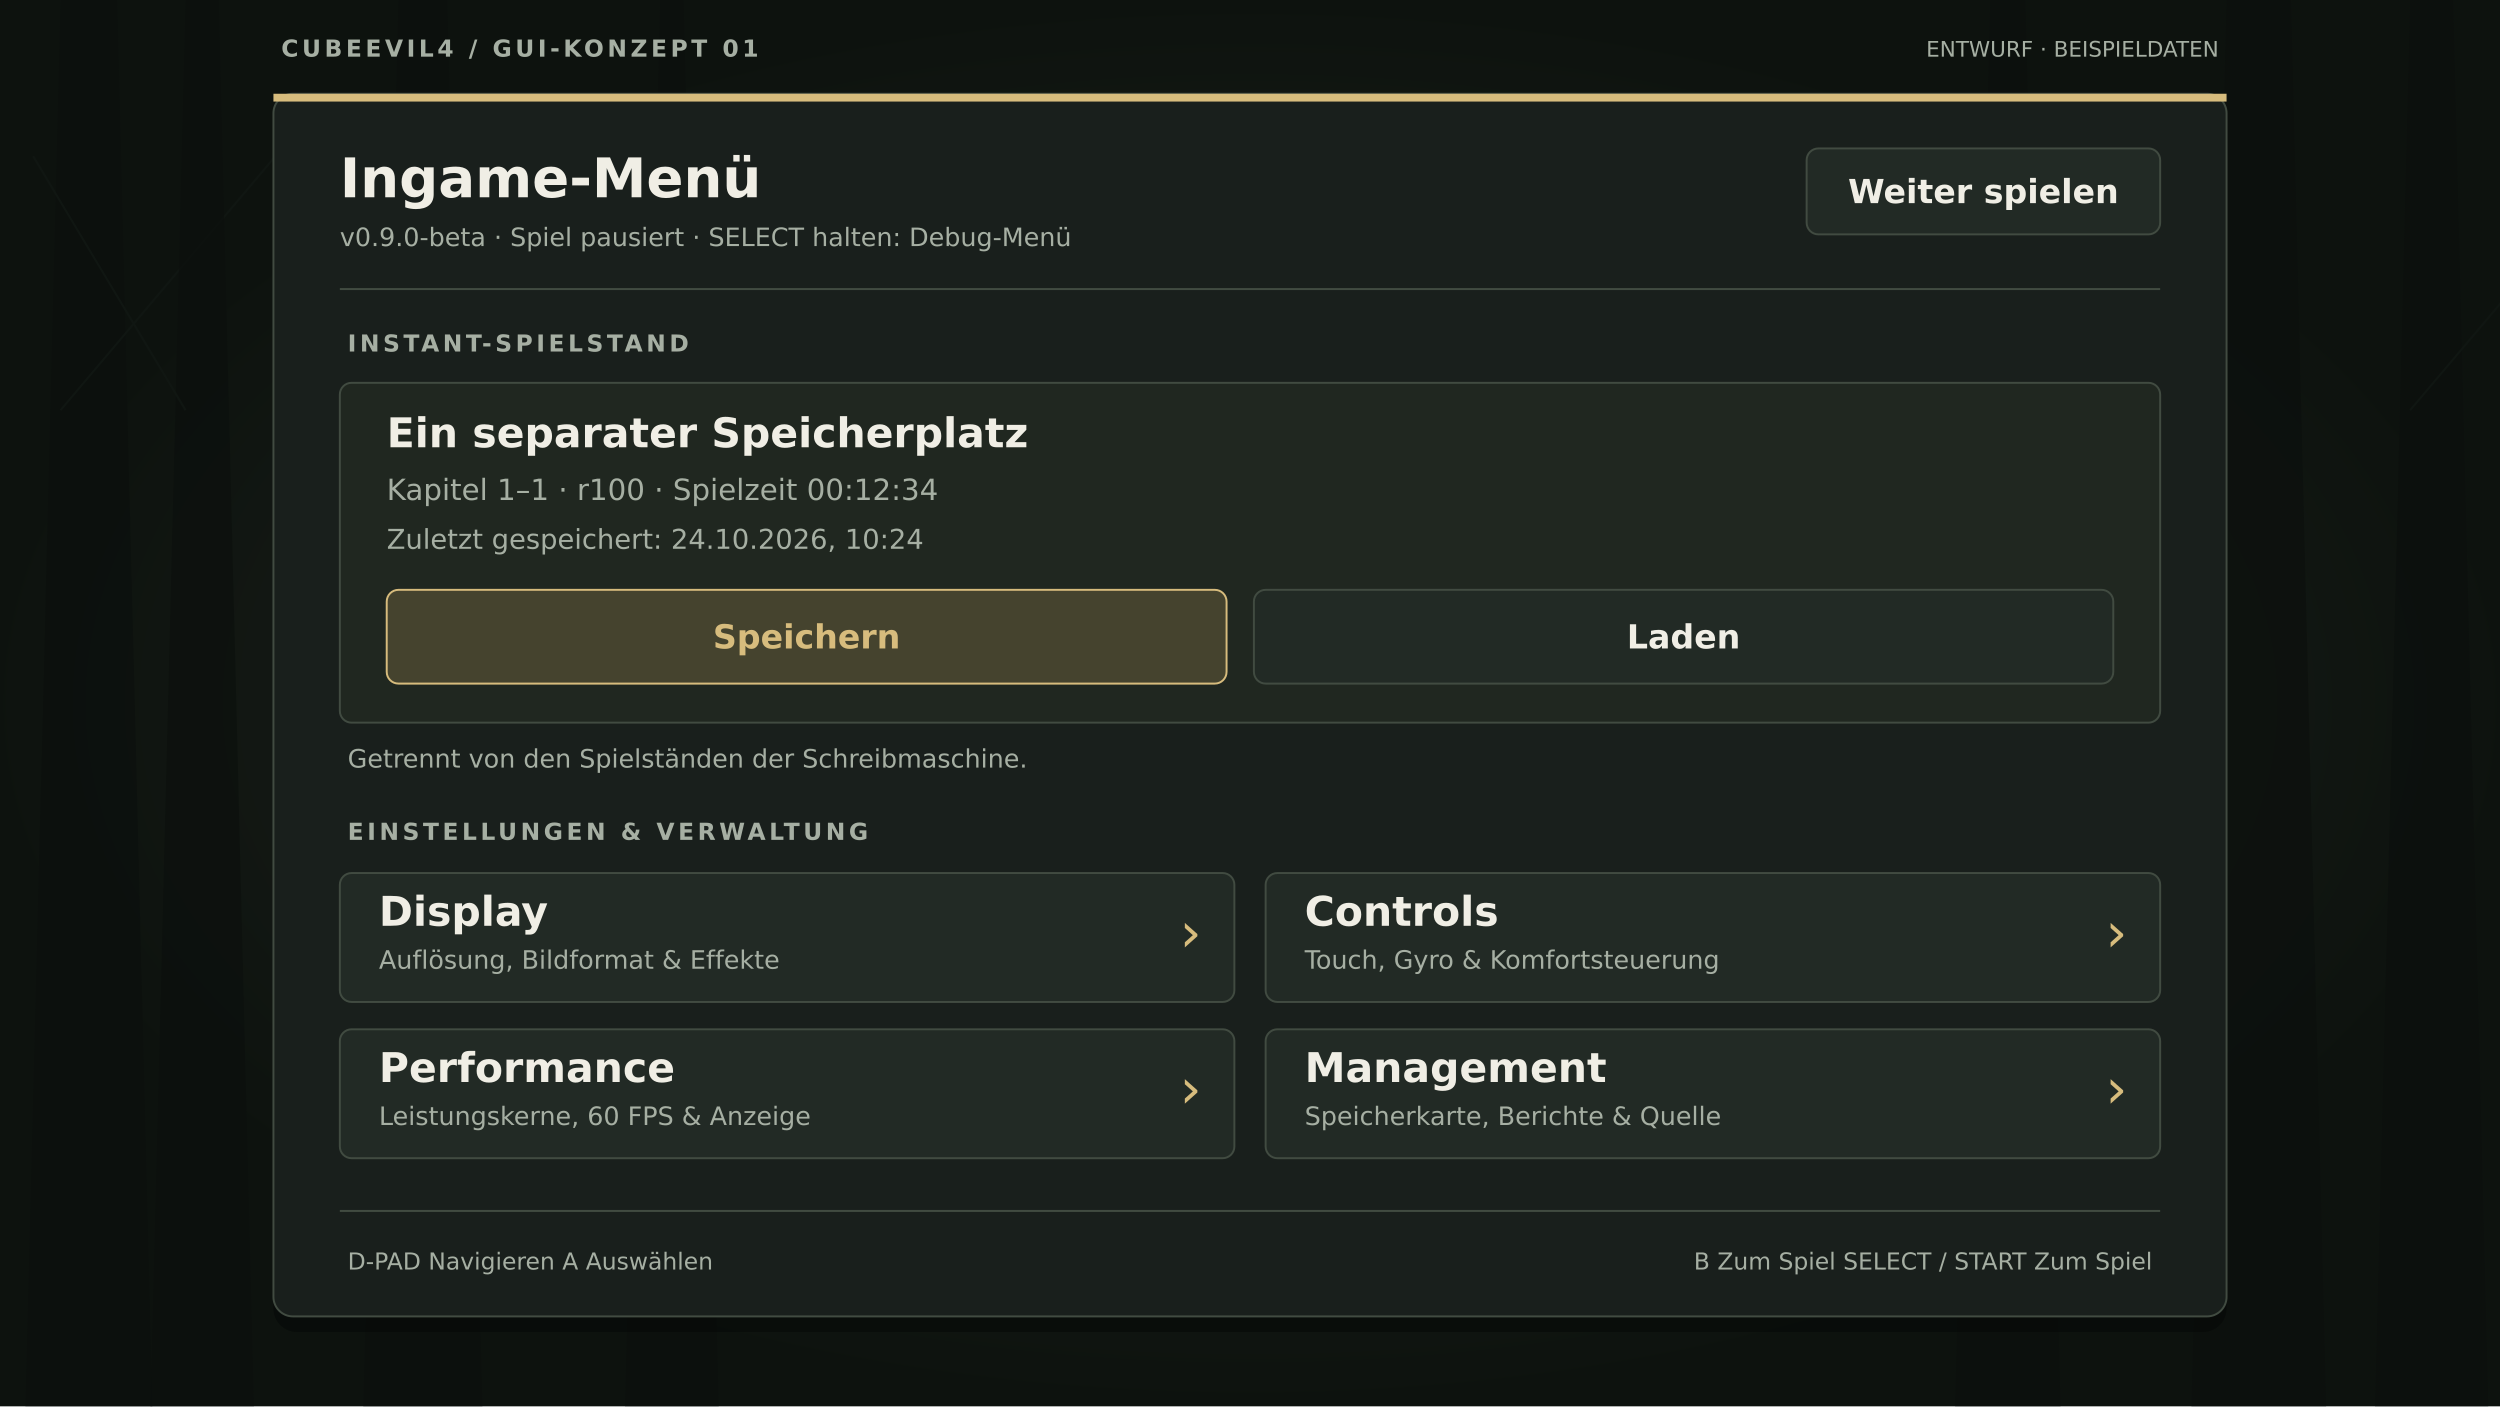
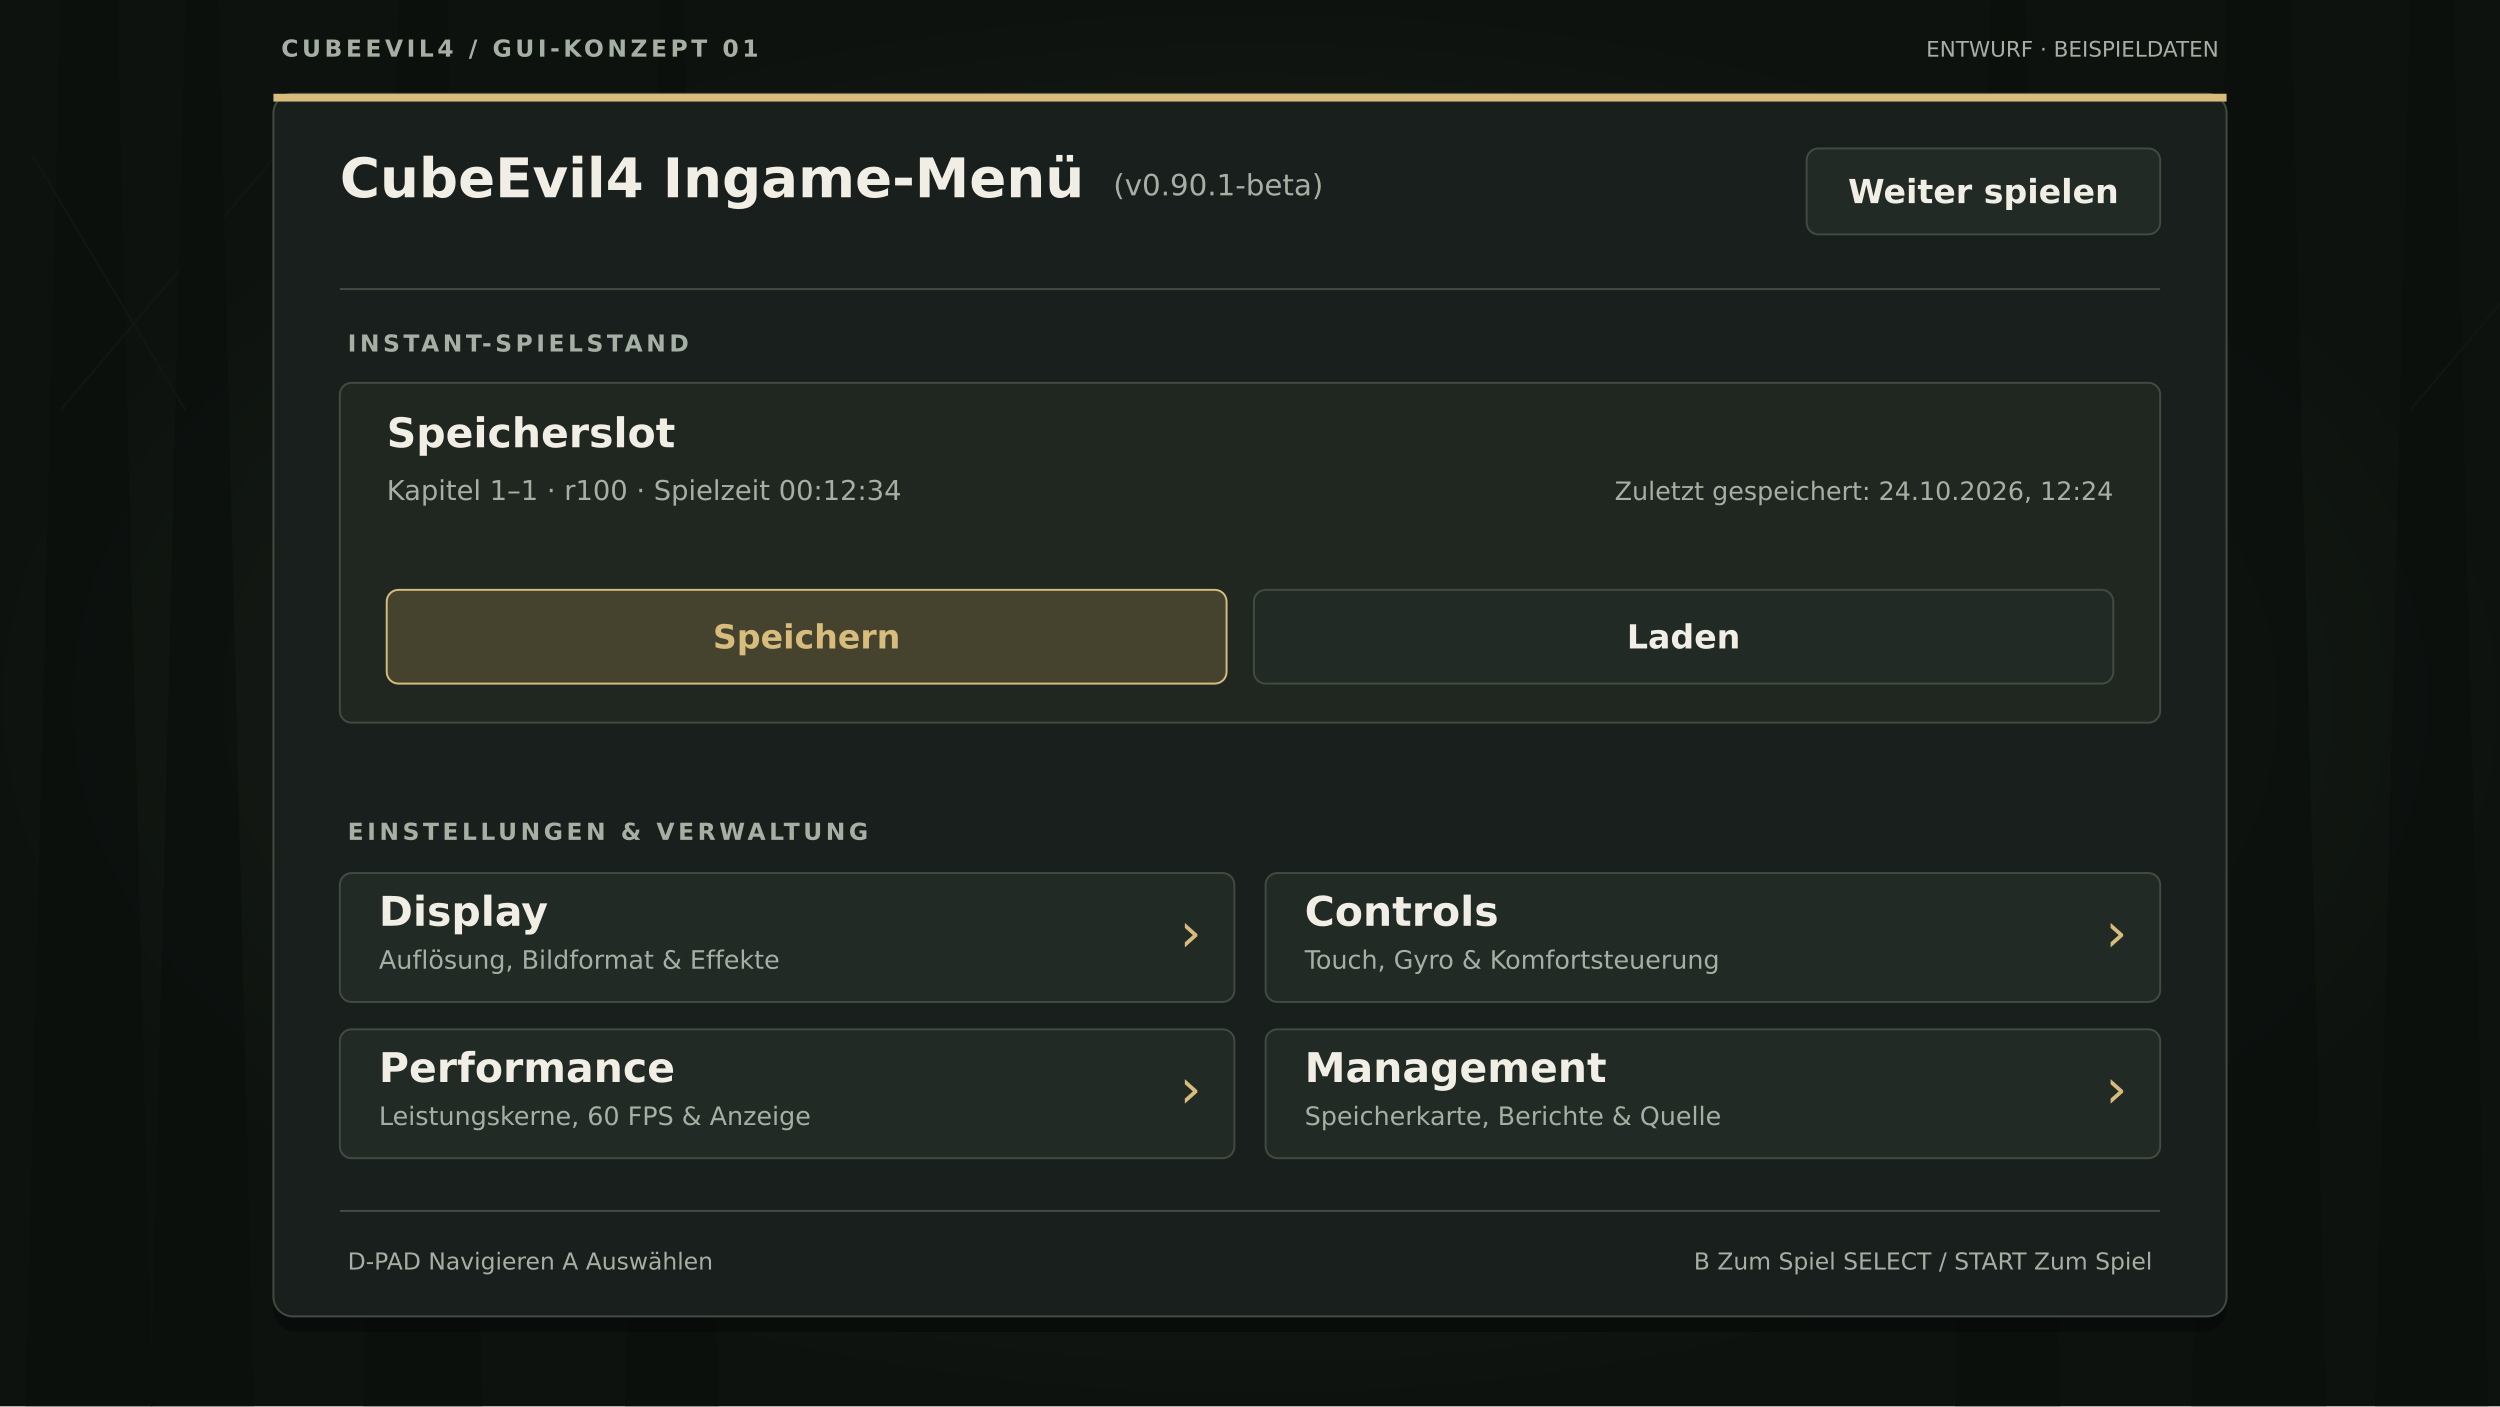
<svg xmlns="http://www.w3.org/2000/svg" viewBox="0 0 1280 720" width="1280" height="720" font-family="DejaVu Sans, sans-serif">
  <defs>
    <radialGradient id="fog">
      <stop stop-color="#3b4639" />
      <stop offset="1" stop-color="#111813" />
    </radialGradient>
  </defs>
  <rect x="0" y="0" width="1280" height="720" rx="0" fill="url(#fog)" stroke="none" />
  <path d="M31 0 L60 0 L78 720 L13 720 Z" fill="#0c130f" opacity=".65" />
  <path d="M31 210L141 80" stroke="#17201a" />
  <path d="M95 0 L112 0 L130 720 L77 720 Z" fill="#0c130f" opacity=".65" />
  <path d="M95 210L17 80" stroke="#17201a" />
  <path d="M204 0 L229 0 L247 720 L186 720 Z" fill="#0c130f" opacity=".65" />
  <path d="M204 210L314 80" stroke="#17201a" />
  <path d="M338 0 L350 0 L368 720 L320 720 Z" fill="#0c130f" opacity=".65" />
  <path d="M338 210L260 80" stroke="#17201a" />
  <path d="M1019 0 L1037 0 L1055 720 L1001 720 Z" fill="#0c130f" opacity=".65" />
  <path d="M1019 210L1129 80" stroke="#17201a" />
  <path d="M1140 0 L1173 0 L1191 720 L1122 720 Z" fill="#0c130f" opacity=".65" />
  <path d="M1140 210L1062 80" stroke="#17201a" />
  <path d="M1234 0 L1256 0 L1274 720 L1216 720 Z" fill="#0c130f" opacity=".65" />
  <path d="M1234 210L1344 80" stroke="#17201a" />
  <rect x="0" y="0" width="1280" height="720" rx="0" fill="#080b09" stroke="none" opacity=".46" />
  <text x="144" y="29" font-size="12" fill="#a6afa3" font-weight="600" letter-spacing="1.8">CUBEEVIL4  /  GUI-KONZEPT 01</text>
  <text x="1136" y="29" font-size="11" fill="#a6afa3" font-weight="500" text-anchor="end">ENTWURF · BEISPIELDATEN</text>
  <rect x="140" y="48" width="1000" height="626" rx="12" fill="#050806" stroke="none" opacity=".6" transform="translate(0 8)" />
  <rect x="140" y="48" width="1000" height="626" rx="10" fill="#191f1c" stroke="#414b41" />
  <rect x="140" y="48" width="1000" height="4" rx="0" fill="#d7bc7d" stroke="none" />
-   <text x="174" y="101" font-size="28" fill="#f0eee5" font-weight="600">Ingame-Menü</text>
-   <text x="174" y="126" font-size="13" fill="#a6afa3" font-weight="400">v0.9.0-beta · Spiel pausiert · SELECT halten: Debug-Menü</text>
+   <text x="174" y="101" font-size="28" fill="#f0eee5" font-weight="600">CubeEvil4 Ingame-Menü</text>
+   <text x="174" y="126" font-size="13" fill="#a6afa3" font-weight="400" />
  <g class="button " role="button" tabindex="0" aria-label="Weiter spielen" aria-disabled="false" data-action="resume" opacity="1">
    <rect x="925" y="76" width="181" height="44" rx="6" fill="#222a25" stroke="#414b41" />
    <text x="1015.5" y="104.0" font-size="17" fill="#f0eee5" font-weight="600" text-anchor="middle">Weiter spielen</text>
  </g>
  <path d="M174 148H1106" stroke="#414b41" />
  <path d="M174 620H1106" stroke="#414b41" />
  <text x="178" y="650" font-size="12" fill="#a6afa3" font-weight="400">D-PAD  Navigieren     A  Auswählen</text>
  <text x="1102" y="650" font-size="12" fill="#a6afa3" font-weight="400" text-anchor="end">B  Zum Spiel     SELECT / START  Zum Spiel</text>
+   <text x="570" y="100" font-size="15" fill="#a6afa3" font-weight="400">(v0.90.1-beta)</text>
  <text x="178" y="180" font-size="12" fill="#a6afa3" font-weight="600" letter-spacing="1.8">INSTANT-SPIELSTAND</text>
  <rect x="174" y="196" width="932" height="174" rx="6" fill="#202720" stroke="#414b41" />
-   <text x="198" y="229" font-size="21" fill="#f0eee5" font-weight="600">Ein separater Speicherplatz</text>
-   <text x="198" y="256" font-size="15" fill="#a6afa3" font-weight="400">Kapitel 1–1   ·   r100   ·   Spielzeit 00:12:34</text>
-   <text x="198" y="281" font-size="14" fill="#a6afa3" font-weight="400" id="save-meta">Zuletzt gespeichert: 24.10.2026, 10:24</text>
+   <text x="198" y="229" font-size="21" fill="#f0eee5" font-weight="600">Speicherslot</text>
+   <text x="198" y="256" font-size="14" fill="#a6afa3" font-weight="400">Kapitel 1–1 · r100 · Spielzeit 00:12:34</text>
+   <text x="1082" y="256" font-size="13" fill="#a6afa3" font-weight="400" text-anchor="end" id="save-meta">Zuletzt gespeichert: 24.10.2026, 12:24</text>
  <g class="button selected" role="button" tabindex="0" aria-label="Speichern" aria-disabled="false" data-action="save" opacity="1">
    <rect x="198" y="302" width="430" height="48" rx="6" fill="#45432e" stroke="#d7bc7d" />
    <text x="413.0" y="332.0" font-size="17" fill="#d7bc7d" font-weight="600" text-anchor="middle">Speichern</text>
  </g>
  <g class="button " role="button" tabindex="0" aria-label="Laden" aria-disabled="false" data-action="load" opacity="1">
    <rect x="642" y="302" width="440" height="48" rx="6" fill="#222a25" stroke="#414b41" />
    <text x="862.0" y="332.0" font-size="17" fill="#f0eee5" font-weight="600" text-anchor="middle">Laden</text>
  </g>
-   <text x="178" y="393" font-size="13" fill="#a6afa3" font-weight="400">Getrennt von den Spielständen der Schreibmaschine.</text>
  <text x="178" y="430" font-size="12" fill="#a6afa3" font-weight="600" letter-spacing="1.8">EINSTELLUNGEN &amp; VERWALTUNG</text>
  <g class="button nav" role="button" tabindex="0" aria-label="Display" data-action="display">
    <rect x="174" y="447" width="458" height="66" rx="6" fill="#222a25" stroke="#414b41" />
    <text x="194" y="474" font-size="21" fill="#f0eee5" font-weight="600">Display</text>
    <text x="194" y="496" font-size="13" fill="#a6afa3" font-weight="400">Auflösung, Bildformat &amp; Effekte</text>
    <text x="604" y="487" font-size="28" fill="#d7bc7d" font-weight="400">›</text>
  </g>
  <g class="button nav" role="button" tabindex="0" aria-label="Controls" data-action="controls">
    <rect x="648" y="447" width="458" height="66" rx="6" fill="#222a25" stroke="#414b41" />
    <text x="668" y="474" font-size="21" fill="#f0eee5" font-weight="600">Controls</text>
    <text x="668" y="496" font-size="13" fill="#a6afa3" font-weight="400">Touch, Gyro &amp; Komfortsteuerung</text>
    <text x="1078" y="487" font-size="28" fill="#d7bc7d" font-weight="400">›</text>
  </g>
  <g class="button nav" role="button" tabindex="0" aria-label="Performance" data-action="performance">
    <rect x="174" y="527" width="458" height="66" rx="6" fill="#222a25" stroke="#414b41" />
    <text x="194" y="554" font-size="21" fill="#f0eee5" font-weight="600">Performance</text>
    <text x="194" y="576" font-size="13" fill="#a6afa3" font-weight="400">Leistungskerne, 60 FPS &amp; Anzeige</text>
    <text x="604" y="567" font-size="28" fill="#d7bc7d" font-weight="400">›</text>
  </g>
  <g class="button nav" role="button" tabindex="0" aria-label="Management" data-action="management">
    <rect x="648" y="527" width="458" height="66" rx="6" fill="#222a25" stroke="#414b41" />
    <text x="668" y="554" font-size="21" fill="#f0eee5" font-weight="600">Management</text>
    <text x="668" y="576" font-size="13" fill="#a6afa3" font-weight="400">Speicherkarte, Berichte &amp; Quelle</text>
    <text x="1078" y="567" font-size="28" fill="#d7bc7d" font-weight="400">›</text>
  </g>
</svg>
